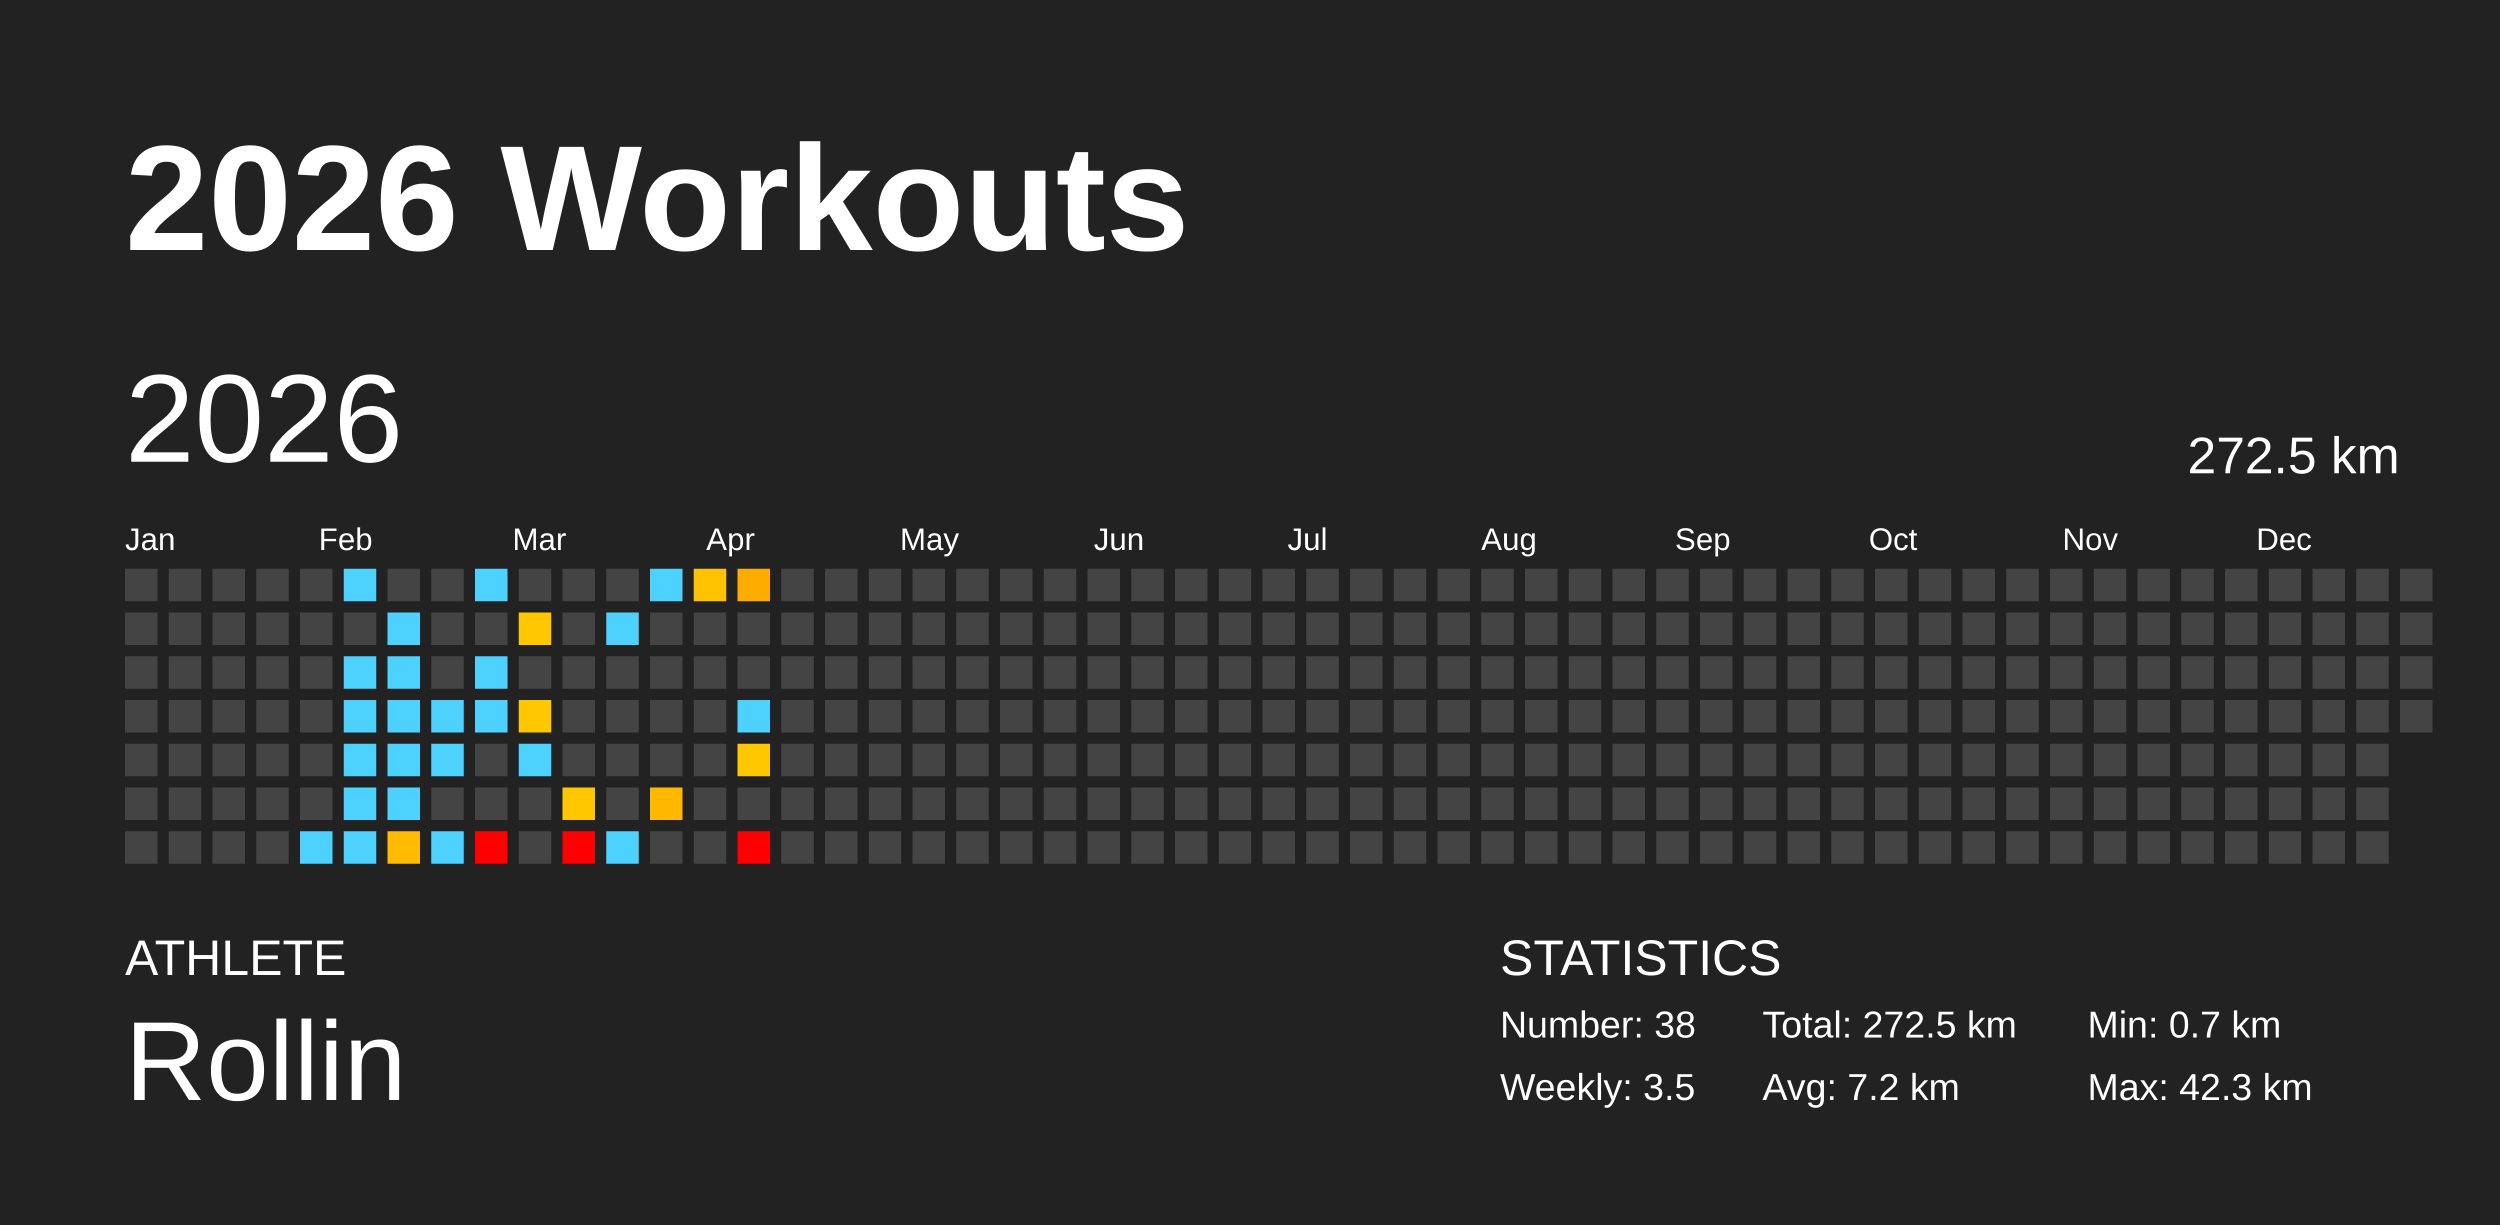
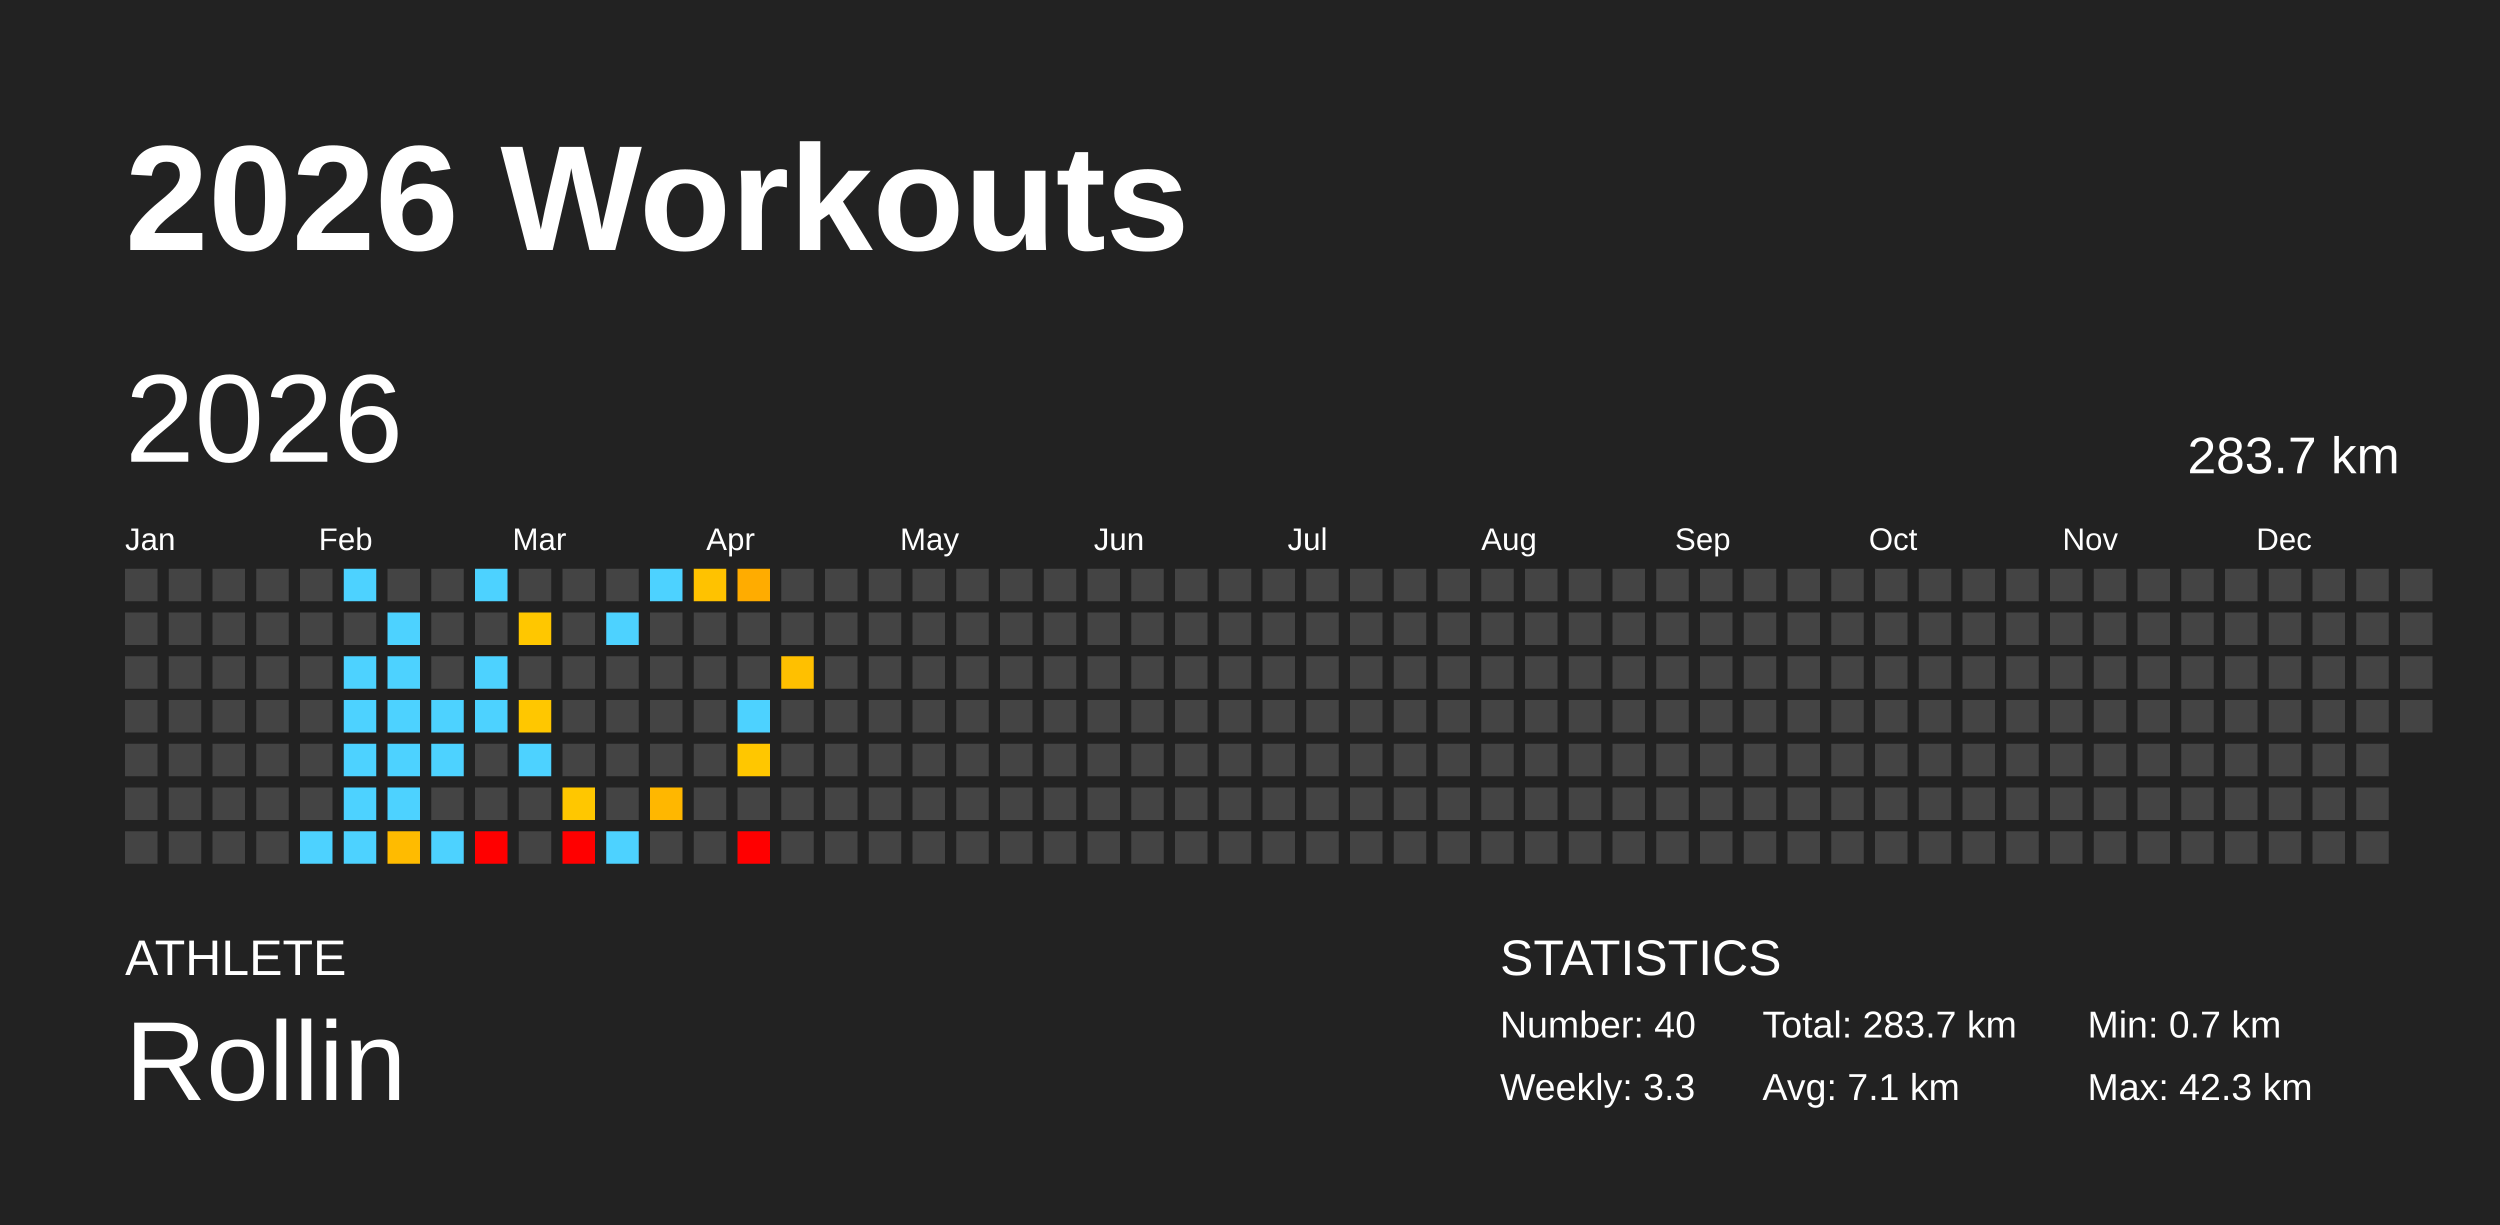
<svg xmlns="http://www.w3.org/2000/svg" baseProfile="full" height="98mm" version="1.1" viewBox="0,0,200,98" width="200mm">
  <defs />
  <rect fill="#222222" height="98" width="200" x="0" y="0" />
  <text fill="#FFFFFF" style="font-size:12px; font-family:Arial; font-weight:bold;" x="10" y="20">2026 Workouts</text>
  <text fill="#FFFFFF" style="font-size:4px; font-family:Arial" x="10" y="78">ATHLETE</text>
  <text fill="#FFFFFF" style="font-size:9px; font-family:Arial" x="10" y="88">Rollin</text>
  <text fill="#FFFFFF" style="font-size:4px; font-family:Arial" x="120" y="78">STATISTICS</text>
-   <text fill="#FFFFFF" style="font-size:3px; font-family:Arial" x="120" y="83">Number: 38</text>
-   <text fill="#FFFFFF" style="font-size:3px; font-family:Arial" x="120" y="88">Weekly: 3.5</text>
-   <text fill="#FFFFFF" style="font-size:3px; font-family:Arial" x="141" y="83">Total: 272.5 km</text>
-   <text fill="#FFFFFF" style="font-size:3px; font-family:Arial" x="141" y="88">Avg: 7.2 km</text>
+   <text fill="#FFFFFF" style="font-size:3px; font-family:Arial" x="120" y="83">Number: 40</text>
+   <text fill="#FFFFFF" style="font-size:3px; font-family:Arial" x="120" y="88">Weekly: 3.3</text>
+   <text fill="#FFFFFF" style="font-size:3px; font-family:Arial" x="141" y="83">Total: 283.7 km</text>
+   <text fill="#FFFFFF" style="font-size:3px; font-family:Arial" x="141" y="88">Avg: 7.1 km</text>
  <text fill="#FFFFFF" style="font-size:3px; font-family:Arial" x="167" y="83">Min: 0.7 km</text>
  <text fill="#FFFFFF" style="font-size:3px; font-family:Arial" x="167" y="88">Max: 42.3 km</text>
  <text dominant-baseline="hanging" fill="#FFFFFF" style="font-size:10.0px; font-family:Arial;" x="10" y="30">2026</text>
-   <text dominant-baseline="hanging" fill="#FFFFFF" style="font-size:4.125px; font-family:Arial;" x="175" y="35">272.5 km</text>
+   <text dominant-baseline="hanging" fill="#FFFFFF" style="font-size:4.125px; font-family:Arial;" x="175" y="35">283.7 km</text>
  <text fill="#FFFFFF" style="font-size:2.5px; font-family:Arial" x="10.0" y="44">Jan</text>
  <text fill="#FFFFFF" style="font-size:2.5px; font-family:Arial" x="25.5" y="44">Feb</text>
  <text fill="#FFFFFF" style="font-size:2.5px; font-family:Arial" x="41.0" y="44">Mar</text>
  <text fill="#FFFFFF" style="font-size:2.5px; font-family:Arial" x="56.5" y="44">Apr</text>
  <text fill="#FFFFFF" style="font-size:2.5px; font-family:Arial" x="72.0" y="44">May</text>
  <text fill="#FFFFFF" style="font-size:2.5px; font-family:Arial" x="87.5" y="44">Jun</text>
  <text fill="#FFFFFF" style="font-size:2.5px; font-family:Arial" x="103.0" y="44">Jul</text>
  <text fill="#FFFFFF" style="font-size:2.5px; font-family:Arial" x="118.5" y="44">Aug</text>
  <text fill="#FFFFFF" style="font-size:2.5px; font-family:Arial" x="134.0" y="44">Sep</text>
  <text fill="#FFFFFF" style="font-size:2.5px; font-family:Arial" x="149.5" y="44">Oct</text>
  <text fill="#FFFFFF" style="font-size:2.5px; font-family:Arial" x="165.0" y="44">Nov</text>
  <text fill="#FFFFFF" style="font-size:2.5px; font-family:Arial" x="180.5" y="44">Dec</text>
  <rect fill="#444444" height="2.6" width="2.6" x="10.0" y="45.5" />
  <rect fill="#444444" height="2.6" width="2.6" x="10.0" y="49.0" />
  <rect fill="#444444" height="2.6" width="2.6" x="10.0" y="52.5" />
  <rect fill="#444444" height="2.6" width="2.6" x="10.0" y="56.0" />
  <rect fill="#444444" height="2.6" width="2.6" x="10.0" y="59.5" />
  <rect fill="#444444" height="2.6" width="2.6" x="10.0" y="63.0" />
  <rect fill="#444444" height="2.6" width="2.6" x="10.0" y="66.5" />
  <rect fill="#444444" height="2.6" width="2.6" x="13.5" y="45.5" />
  <rect fill="#444444" height="2.6" width="2.6" x="13.5" y="49.0" />
  <rect fill="#444444" height="2.6" width="2.6" x="13.5" y="52.5" />
  <rect fill="#444444" height="2.6" width="2.6" x="13.5" y="56.0" />
  <rect fill="#444444" height="2.6" width="2.6" x="13.5" y="59.5" />
  <rect fill="#444444" height="2.6" width="2.6" x="13.5" y="63.0" />
  <rect fill="#444444" height="2.6" width="2.6" x="13.5" y="66.5" />
  <rect fill="#444444" height="2.6" width="2.6" x="17.0" y="45.5" />
  <rect fill="#444444" height="2.6" width="2.6" x="17.0" y="49.0" />
  <rect fill="#444444" height="2.6" width="2.6" x="17.0" y="52.5" />
  <rect fill="#444444" height="2.6" width="2.6" x="17.0" y="56.0" />
  <rect fill="#444444" height="2.6" width="2.6" x="17.0" y="59.5" />
  <rect fill="#444444" height="2.6" width="2.6" x="17.0" y="63.0" />
  <rect fill="#444444" height="2.6" width="2.6" x="17.0" y="66.5" />
  <rect fill="#444444" height="2.6" width="2.6" x="20.5" y="45.5" />
  <rect fill="#444444" height="2.6" width="2.6" x="20.5" y="49.0" />
  <rect fill="#444444" height="2.6" width="2.6" x="20.5" y="52.5" />
  <rect fill="#444444" height="2.6" width="2.6" x="20.5" y="56.0" />
  <rect fill="#444444" height="2.6" width="2.6" x="20.5" y="59.5" />
  <rect fill="#444444" height="2.6" width="2.6" x="20.5" y="63.0" />
  <rect fill="#444444" height="2.6" width="2.6" x="20.5" y="66.5" />
  <rect fill="#444444" height="2.6" width="2.6" x="24.0" y="45.5" />
  <rect fill="#444444" height="2.6" width="2.6" x="24.0" y="49.0" />
  <rect fill="#444444" height="2.6" width="2.6" x="24.0" y="52.5" />
  <rect fill="#444444" height="2.6" width="2.6" x="24.0" y="56.0" />
  <rect fill="#444444" height="2.6" width="2.6" x="24.0" y="59.5" />
  <rect fill="#444444" height="2.6" width="2.6" x="24.0" y="63.0" />
  <rect fill="#4dd2ff" height="2.6" width="2.6" x="24.0" y="66.5" />
  <rect fill="#4dd2ff" height="2.6" width="2.6" x="27.5" y="45.5" />
  <rect fill="#444444" height="2.6" width="2.6" x="27.5" y="49.0" />
  <rect fill="#4dd2ff" height="2.6" width="2.6" x="27.5" y="52.5" />
  <rect fill="#4dd2ff" height="2.6" width="2.6" x="27.5" y="56.0" />
  <rect fill="#4dd2ff" height="2.6" width="2.6" x="27.5" y="59.5" />
  <rect fill="#4dd2ff" height="2.6" width="2.6" x="27.5" y="63.0" />
  <rect fill="#4dd2ff" height="2.6" width="2.6" x="27.5" y="66.5" />
  <rect fill="#444444" height="2.6" width="2.6" x="31.0" y="45.5" />
  <rect fill="#4dd2ff" height="2.6" width="2.6" x="31.0" y="49.0" />
  <rect fill="#4dd2ff" height="2.6" width="2.6" x="31.0" y="52.5" />
  <rect fill="#4dd2ff" height="2.6" width="2.6" x="31.0" y="56.0" />
  <rect fill="#4dd2ff" height="2.6" width="2.6" x="31.0" y="59.5" />
  <rect fill="#4dd2ff" height="2.6" width="2.6" x="31.0" y="63.0" />
  <rect fill="#ffbb00" height="2.6" width="2.6" x="31.0" y="66.5" />
  <rect fill="#444444" height="2.6" width="2.6" x="34.5" y="45.5" />
  <rect fill="#444444" height="2.6" width="2.6" x="34.5" y="49.0" />
  <rect fill="#444444" height="2.6" width="2.6" x="34.5" y="52.5" />
  <rect fill="#4dd2ff" height="2.6" width="2.6" x="34.5" y="56.0" />
  <rect fill="#4dd2ff" height="2.6" width="2.6" x="34.5" y="59.5" />
  <rect fill="#444444" height="2.6" width="2.6" x="34.5" y="63.0" />
  <rect fill="#4dd2ff" height="2.6" width="2.6" x="34.5" y="66.5" />
  <rect fill="#4dd2ff" height="2.6" width="2.6" x="38.0" y="45.5" />
  <rect fill="#444444" height="2.6" width="2.6" x="38.0" y="49.0" />
  <rect fill="#4dd2ff" height="2.6" width="2.6" x="38.0" y="52.5" />
  <rect fill="#4dd2ff" height="2.6" width="2.6" x="38.0" y="56.0" />
  <rect fill="#444444" height="2.6" width="2.6" x="38.0" y="59.5" />
  <rect fill="#444444" height="2.6" width="2.6" x="38.0" y="63.0" />
  <rect fill="red" height="2.6" width="2.6" x="38.0" y="66.5" />
  <rect fill="#444444" height="2.6" width="2.6" x="41.5" y="45.5" />
  <rect fill="#ffc700" height="2.6" width="2.6" x="41.5" y="49.0" />
  <rect fill="#444444" height="2.6" width="2.6" x="41.5" y="52.5" />
  <rect fill="#ffc700" height="2.6" width="2.6" x="41.5" y="56.0" />
  <rect fill="#4dd2ff" height="2.6" width="2.6" x="41.5" y="59.5" />
  <rect fill="#444444" height="2.6" width="2.6" x="41.5" y="63.0" />
  <rect fill="#444444" height="2.6" width="2.6" x="41.5" y="66.5" />
  <rect fill="#444444" height="2.6" width="2.6" x="45.0" y="45.5" />
  <rect fill="#444444" height="2.6" width="2.6" x="45.0" y="49.0" />
  <rect fill="#444444" height="2.6" width="2.6" x="45.0" y="52.5" />
  <rect fill="#444444" height="2.6" width="2.6" x="45.0" y="56.0" />
  <rect fill="#444444" height="2.6" width="2.6" x="45.0" y="59.5" />
  <rect fill="#ffc700" height="2.6" width="2.6" x="45.0" y="63.0" />
  <rect fill="red" height="2.6" width="2.6" x="45.0" y="66.5" />
  <rect fill="#444444" height="2.6" width="2.6" x="48.5" y="45.5" />
  <rect fill="#4dd2ff" height="2.6" width="2.6" x="48.5" y="49.0" />
  <rect fill="#444444" height="2.6" width="2.6" x="48.5" y="52.5" />
  <rect fill="#444444" height="2.6" width="2.6" x="48.5" y="56.0" />
  <rect fill="#444444" height="2.6" width="2.6" x="48.5" y="59.5" />
  <rect fill="#444444" height="2.6" width="2.6" x="48.5" y="63.0" />
  <rect fill="#4dd2ff" height="2.6" width="2.6" x="48.5" y="66.5" />
  <rect fill="#4dd2ff" height="2.6" width="2.6" x="52.0" y="45.5" />
  <rect fill="#444444" height="2.6" width="2.6" x="52.0" y="49.0" />
  <rect fill="#444444" height="2.6" width="2.6" x="52.0" y="52.5" />
  <rect fill="#444444" height="2.6" width="2.6" x="52.0" y="56.0" />
  <rect fill="#444444" height="2.6" width="2.6" x="52.0" y="59.5" />
  <rect fill="#ffb700" height="2.6" width="2.6" x="52.0" y="63.0" />
  <rect fill="#444444" height="2.6" width="2.6" x="52.0" y="66.5" />
  <rect fill="#ffc200" height="2.6" width="2.6" x="55.5" y="45.5" />
  <rect fill="#444444" height="2.6" width="2.6" x="55.5" y="49.0" />
  <rect fill="#444444" height="2.6" width="2.6" x="55.5" y="52.5" />
  <rect fill="#444444" height="2.6" width="2.6" x="55.5" y="56.0" />
  <rect fill="#444444" height="2.6" width="2.6" x="55.5" y="59.5" />
  <rect fill="#444444" height="2.6" width="2.6" x="55.5" y="63.0" />
  <rect fill="#444444" height="2.6" width="2.6" x="55.5" y="66.5" />
  <rect fill="#ffac00" height="2.6" width="2.6" x="59.0" y="45.5" />
  <rect fill="#444444" height="2.6" width="2.6" x="59.0" y="49.0" />
  <rect fill="#444444" height="2.6" width="2.6" x="59.0" y="52.5" />
  <rect fill="#4dd2ff" height="2.6" width="2.6" x="59.0" y="56.0" />
  <rect fill="#ffc700" height="2.6" width="2.6" x="59.0" y="59.5" />
  <rect fill="#444444" height="2.6" width="2.6" x="59.0" y="63.0" />
  <rect fill="red" height="2.6" width="2.6" x="59.0" y="66.5" />
  <rect fill="#444444" height="2.6" width="2.6" x="62.5" y="45.5" />
  <rect fill="#444444" height="2.6" width="2.6" x="62.5" y="49.0" />
-   <rect fill="#444444" height="2.6" width="2.6" x="62.5" y="52.5" />
+   <rect fill="#ffc000" height="2.6" width="2.6" x="62.5" y="52.5" />
  <rect fill="#444444" height="2.6" width="2.6" x="62.5" y="56.0" />
  <rect fill="#444444" height="2.6" width="2.6" x="62.5" y="59.5" />
  <rect fill="#444444" height="2.6" width="2.6" x="62.5" y="63.0" />
  <rect fill="#444444" height="2.6" width="2.6" x="62.5" y="66.5" />
  <rect fill="#444444" height="2.6" width="2.6" x="66.0" y="45.5" />
  <rect fill="#444444" height="2.6" width="2.6" x="66.0" y="49.0" />
  <rect fill="#444444" height="2.6" width="2.6" x="66.0" y="52.5" />
  <rect fill="#444444" height="2.6" width="2.6" x="66.0" y="56.0" />
  <rect fill="#444444" height="2.6" width="2.6" x="66.0" y="59.5" />
  <rect fill="#444444" height="2.6" width="2.6" x="66.0" y="63.0" />
  <rect fill="#444444" height="2.6" width="2.6" x="66.0" y="66.5" />
  <rect fill="#444444" height="2.6" width="2.6" x="69.5" y="45.5" />
  <rect fill="#444444" height="2.6" width="2.6" x="69.5" y="49.0" />
  <rect fill="#444444" height="2.6" width="2.6" x="69.5" y="52.5" />
  <rect fill="#444444" height="2.6" width="2.6" x="69.5" y="56.0" />
  <rect fill="#444444" height="2.6" width="2.6" x="69.5" y="59.5" />
  <rect fill="#444444" height="2.6" width="2.6" x="69.5" y="63.0" />
  <rect fill="#444444" height="2.6" width="2.6" x="69.5" y="66.5" />
  <rect fill="#444444" height="2.6" width="2.6" x="73.0" y="45.5" />
  <rect fill="#444444" height="2.6" width="2.6" x="73.0" y="49.0" />
  <rect fill="#444444" height="2.6" width="2.6" x="73.0" y="52.5" />
  <rect fill="#444444" height="2.6" width="2.6" x="73.0" y="56.0" />
  <rect fill="#444444" height="2.6" width="2.6" x="73.0" y="59.5" />
  <rect fill="#444444" height="2.6" width="2.6" x="73.0" y="63.0" />
  <rect fill="#444444" height="2.6" width="2.6" x="73.0" y="66.5" />
  <rect fill="#444444" height="2.6" width="2.6" x="76.5" y="45.5" />
  <rect fill="#444444" height="2.6" width="2.6" x="76.5" y="49.0" />
  <rect fill="#444444" height="2.6" width="2.6" x="76.5" y="52.5" />
  <rect fill="#444444" height="2.6" width="2.6" x="76.5" y="56.0" />
  <rect fill="#444444" height="2.6" width="2.6" x="76.5" y="59.5" />
  <rect fill="#444444" height="2.6" width="2.6" x="76.5" y="63.0" />
  <rect fill="#444444" height="2.6" width="2.6" x="76.5" y="66.5" />
  <rect fill="#444444" height="2.6" width="2.6" x="80.0" y="45.5" />
  <rect fill="#444444" height="2.6" width="2.6" x="80.0" y="49.0" />
  <rect fill="#444444" height="2.6" width="2.6" x="80.0" y="52.5" />
  <rect fill="#444444" height="2.6" width="2.6" x="80.0" y="56.0" />
  <rect fill="#444444" height="2.6" width="2.6" x="80.0" y="59.5" />
  <rect fill="#444444" height="2.6" width="2.6" x="80.0" y="63.0" />
  <rect fill="#444444" height="2.6" width="2.6" x="80.0" y="66.5" />
  <rect fill="#444444" height="2.6" width="2.6" x="83.5" y="45.5" />
  <rect fill="#444444" height="2.6" width="2.6" x="83.5" y="49.0" />
  <rect fill="#444444" height="2.6" width="2.6" x="83.5" y="52.5" />
  <rect fill="#444444" height="2.6" width="2.6" x="83.5" y="56.0" />
  <rect fill="#444444" height="2.6" width="2.6" x="83.5" y="59.5" />
  <rect fill="#444444" height="2.6" width="2.6" x="83.5" y="63.0" />
  <rect fill="#444444" height="2.6" width="2.6" x="83.5" y="66.5" />
  <rect fill="#444444" height="2.6" width="2.6" x="87.0" y="45.5" />
  <rect fill="#444444" height="2.6" width="2.6" x="87.0" y="49.0" />
  <rect fill="#444444" height="2.6" width="2.6" x="87.0" y="52.5" />
  <rect fill="#444444" height="2.6" width="2.6" x="87.0" y="56.0" />
  <rect fill="#444444" height="2.6" width="2.6" x="87.0" y="59.5" />
  <rect fill="#444444" height="2.6" width="2.6" x="87.0" y="63.0" />
  <rect fill="#444444" height="2.6" width="2.6" x="87.0" y="66.5" />
  <rect fill="#444444" height="2.6" width="2.6" x="90.5" y="45.5" />
  <rect fill="#444444" height="2.6" width="2.6" x="90.5" y="49.0" />
  <rect fill="#444444" height="2.6" width="2.6" x="90.5" y="52.5" />
  <rect fill="#444444" height="2.6" width="2.6" x="90.5" y="56.0" />
  <rect fill="#444444" height="2.6" width="2.6" x="90.5" y="59.5" />
  <rect fill="#444444" height="2.6" width="2.6" x="90.5" y="63.0" />
  <rect fill="#444444" height="2.6" width="2.6" x="90.5" y="66.5" />
  <rect fill="#444444" height="2.6" width="2.6" x="94.0" y="45.5" />
  <rect fill="#444444" height="2.6" width="2.6" x="94.0" y="49.0" />
  <rect fill="#444444" height="2.6" width="2.6" x="94.0" y="52.5" />
  <rect fill="#444444" height="2.6" width="2.6" x="94.0" y="56.0" />
  <rect fill="#444444" height="2.6" width="2.6" x="94.0" y="59.5" />
  <rect fill="#444444" height="2.6" width="2.6" x="94.0" y="63.0" />
  <rect fill="#444444" height="2.6" width="2.6" x="94.0" y="66.5" />
  <rect fill="#444444" height="2.6" width="2.6" x="97.5" y="45.5" />
  <rect fill="#444444" height="2.6" width="2.6" x="97.5" y="49.0" />
  <rect fill="#444444" height="2.6" width="2.6" x="97.5" y="52.5" />
  <rect fill="#444444" height="2.6" width="2.6" x="97.5" y="56.0" />
  <rect fill="#444444" height="2.6" width="2.6" x="97.5" y="59.5" />
  <rect fill="#444444" height="2.6" width="2.6" x="97.5" y="63.0" />
  <rect fill="#444444" height="2.6" width="2.6" x="97.5" y="66.5" />
  <rect fill="#444444" height="2.6" width="2.6" x="101.0" y="45.5" />
  <rect fill="#444444" height="2.6" width="2.6" x="101.0" y="49.0" />
  <rect fill="#444444" height="2.6" width="2.6" x="101.0" y="52.5" />
  <rect fill="#444444" height="2.6" width="2.6" x="101.0" y="56.0" />
  <rect fill="#444444" height="2.6" width="2.6" x="101.0" y="59.5" />
  <rect fill="#444444" height="2.6" width="2.6" x="101.0" y="63.0" />
  <rect fill="#444444" height="2.6" width="2.6" x="101.0" y="66.5" />
  <rect fill="#444444" height="2.6" width="2.6" x="104.5" y="45.5" />
  <rect fill="#444444" height="2.6" width="2.6" x="104.5" y="49.0" />
  <rect fill="#444444" height="2.6" width="2.6" x="104.5" y="52.5" />
  <rect fill="#444444" height="2.6" width="2.6" x="104.5" y="56.0" />
  <rect fill="#444444" height="2.6" width="2.6" x="104.5" y="59.5" />
  <rect fill="#444444" height="2.6" width="2.6" x="104.5" y="63.0" />
  <rect fill="#444444" height="2.6" width="2.6" x="104.5" y="66.5" />
  <rect fill="#444444" height="2.6" width="2.6" x="108.0" y="45.5" />
  <rect fill="#444444" height="2.6" width="2.6" x="108.0" y="49.0" />
  <rect fill="#444444" height="2.6" width="2.6" x="108.0" y="52.5" />
  <rect fill="#444444" height="2.6" width="2.6" x="108.0" y="56.0" />
  <rect fill="#444444" height="2.6" width="2.6" x="108.0" y="59.5" />
  <rect fill="#444444" height="2.6" width="2.6" x="108.0" y="63.0" />
  <rect fill="#444444" height="2.6" width="2.6" x="108.0" y="66.5" />
  <rect fill="#444444" height="2.6" width="2.6" x="111.5" y="45.5" />
  <rect fill="#444444" height="2.6" width="2.6" x="111.5" y="49.0" />
  <rect fill="#444444" height="2.6" width="2.6" x="111.5" y="52.5" />
  <rect fill="#444444" height="2.6" width="2.6" x="111.5" y="56.0" />
  <rect fill="#444444" height="2.6" width="2.6" x="111.5" y="59.5" />
  <rect fill="#444444" height="2.6" width="2.6" x="111.5" y="63.0" />
  <rect fill="#444444" height="2.6" width="2.6" x="111.5" y="66.5" />
  <rect fill="#444444" height="2.6" width="2.6" x="115.0" y="45.5" />
  <rect fill="#444444" height="2.6" width="2.6" x="115.0" y="49.0" />
  <rect fill="#444444" height="2.6" width="2.6" x="115.0" y="52.5" />
  <rect fill="#444444" height="2.6" width="2.6" x="115.0" y="56.0" />
  <rect fill="#444444" height="2.6" width="2.6" x="115.0" y="59.5" />
  <rect fill="#444444" height="2.6" width="2.6" x="115.0" y="63.0" />
  <rect fill="#444444" height="2.6" width="2.6" x="115.0" y="66.5" />
  <rect fill="#444444" height="2.6" width="2.6" x="118.5" y="45.5" />
  <rect fill="#444444" height="2.6" width="2.6" x="118.5" y="49.0" />
  <rect fill="#444444" height="2.6" width="2.6" x="118.5" y="52.5" />
  <rect fill="#444444" height="2.6" width="2.6" x="118.5" y="56.0" />
  <rect fill="#444444" height="2.6" width="2.6" x="118.5" y="59.5" />
  <rect fill="#444444" height="2.6" width="2.6" x="118.5" y="63.0" />
  <rect fill="#444444" height="2.6" width="2.6" x="118.5" y="66.5" />
  <rect fill="#444444" height="2.6" width="2.6" x="122.0" y="45.5" />
  <rect fill="#444444" height="2.6" width="2.6" x="122.0" y="49.0" />
  <rect fill="#444444" height="2.6" width="2.6" x="122.0" y="52.5" />
  <rect fill="#444444" height="2.6" width="2.6" x="122.0" y="56.0" />
  <rect fill="#444444" height="2.6" width="2.6" x="122.0" y="59.5" />
  <rect fill="#444444" height="2.6" width="2.6" x="122.0" y="63.0" />
  <rect fill="#444444" height="2.6" width="2.6" x="122.0" y="66.5" />
  <rect fill="#444444" height="2.6" width="2.6" x="125.5" y="45.5" />
  <rect fill="#444444" height="2.6" width="2.6" x="125.5" y="49.0" />
  <rect fill="#444444" height="2.6" width="2.6" x="125.5" y="52.5" />
  <rect fill="#444444" height="2.6" width="2.6" x="125.5" y="56.0" />
  <rect fill="#444444" height="2.6" width="2.6" x="125.5" y="59.5" />
  <rect fill="#444444" height="2.6" width="2.6" x="125.5" y="63.0" />
  <rect fill="#444444" height="2.6" width="2.6" x="125.5" y="66.5" />
  <rect fill="#444444" height="2.6" width="2.6" x="129.0" y="45.5" />
  <rect fill="#444444" height="2.6" width="2.6" x="129.0" y="49.0" />
  <rect fill="#444444" height="2.6" width="2.6" x="129.0" y="52.5" />
  <rect fill="#444444" height="2.6" width="2.6" x="129.0" y="56.0" />
  <rect fill="#444444" height="2.6" width="2.6" x="129.0" y="59.5" />
  <rect fill="#444444" height="2.6" width="2.6" x="129.0" y="63.0" />
  <rect fill="#444444" height="2.6" width="2.6" x="129.0" y="66.5" />
  <rect fill="#444444" height="2.6" width="2.6" x="132.5" y="45.5" />
  <rect fill="#444444" height="2.6" width="2.6" x="132.5" y="49.0" />
  <rect fill="#444444" height="2.6" width="2.6" x="132.5" y="52.5" />
  <rect fill="#444444" height="2.6" width="2.6" x="132.5" y="56.0" />
  <rect fill="#444444" height="2.6" width="2.6" x="132.5" y="59.5" />
  <rect fill="#444444" height="2.6" width="2.6" x="132.5" y="63.0" />
  <rect fill="#444444" height="2.6" width="2.6" x="132.5" y="66.5" />
  <rect fill="#444444" height="2.6" width="2.6" x="136.0" y="45.5" />
  <rect fill="#444444" height="2.6" width="2.6" x="136.0" y="49.0" />
  <rect fill="#444444" height="2.6" width="2.6" x="136.0" y="52.5" />
  <rect fill="#444444" height="2.6" width="2.6" x="136.0" y="56.0" />
  <rect fill="#444444" height="2.6" width="2.6" x="136.0" y="59.5" />
  <rect fill="#444444" height="2.6" width="2.6" x="136.0" y="63.0" />
  <rect fill="#444444" height="2.6" width="2.6" x="136.0" y="66.5" />
  <rect fill="#444444" height="2.6" width="2.6" x="139.5" y="45.5" />
  <rect fill="#444444" height="2.6" width="2.6" x="139.5" y="49.0" />
  <rect fill="#444444" height="2.6" width="2.6" x="139.5" y="52.5" />
  <rect fill="#444444" height="2.6" width="2.6" x="139.5" y="56.0" />
  <rect fill="#444444" height="2.6" width="2.6" x="139.5" y="59.5" />
  <rect fill="#444444" height="2.6" width="2.6" x="139.5" y="63.0" />
  <rect fill="#444444" height="2.6" width="2.6" x="139.5" y="66.5" />
  <rect fill="#444444" height="2.6" width="2.6" x="143.0" y="45.5" />
  <rect fill="#444444" height="2.6" width="2.6" x="143.0" y="49.0" />
  <rect fill="#444444" height="2.6" width="2.6" x="143.0" y="52.5" />
  <rect fill="#444444" height="2.6" width="2.6" x="143.0" y="56.0" />
  <rect fill="#444444" height="2.6" width="2.6" x="143.0" y="59.5" />
  <rect fill="#444444" height="2.6" width="2.6" x="143.0" y="63.0" />
  <rect fill="#444444" height="2.6" width="2.6" x="143.0" y="66.5" />
  <rect fill="#444444" height="2.6" width="2.6" x="146.5" y="45.5" />
  <rect fill="#444444" height="2.6" width="2.6" x="146.5" y="49.0" />
  <rect fill="#444444" height="2.6" width="2.6" x="146.5" y="52.5" />
  <rect fill="#444444" height="2.6" width="2.6" x="146.5" y="56.0" />
  <rect fill="#444444" height="2.6" width="2.6" x="146.5" y="59.5" />
  <rect fill="#444444" height="2.6" width="2.6" x="146.5" y="63.0" />
  <rect fill="#444444" height="2.6" width="2.6" x="146.5" y="66.5" />
  <rect fill="#444444" height="2.6" width="2.6" x="150.0" y="45.5" />
  <rect fill="#444444" height="2.6" width="2.6" x="150.0" y="49.0" />
  <rect fill="#444444" height="2.6" width="2.6" x="150.0" y="52.5" />
  <rect fill="#444444" height="2.6" width="2.6" x="150.0" y="56.0" />
  <rect fill="#444444" height="2.6" width="2.6" x="150.0" y="59.5" />
  <rect fill="#444444" height="2.6" width="2.6" x="150.0" y="63.0" />
  <rect fill="#444444" height="2.6" width="2.6" x="150.0" y="66.5" />
  <rect fill="#444444" height="2.6" width="2.6" x="153.5" y="45.5" />
  <rect fill="#444444" height="2.6" width="2.6" x="153.5" y="49.0" />
  <rect fill="#444444" height="2.6" width="2.6" x="153.5" y="52.5" />
  <rect fill="#444444" height="2.6" width="2.6" x="153.5" y="56.0" />
  <rect fill="#444444" height="2.6" width="2.6" x="153.5" y="59.5" />
  <rect fill="#444444" height="2.6" width="2.6" x="153.5" y="63.0" />
  <rect fill="#444444" height="2.6" width="2.6" x="153.5" y="66.5" />
  <rect fill="#444444" height="2.6" width="2.6" x="157.0" y="45.5" />
  <rect fill="#444444" height="2.6" width="2.6" x="157.0" y="49.0" />
  <rect fill="#444444" height="2.6" width="2.6" x="157.0" y="52.5" />
  <rect fill="#444444" height="2.6" width="2.6" x="157.0" y="56.0" />
  <rect fill="#444444" height="2.6" width="2.6" x="157.0" y="59.5" />
  <rect fill="#444444" height="2.6" width="2.6" x="157.0" y="63.0" />
  <rect fill="#444444" height="2.6" width="2.6" x="157.0" y="66.5" />
  <rect fill="#444444" height="2.6" width="2.6" x="160.5" y="45.5" />
  <rect fill="#444444" height="2.6" width="2.6" x="160.5" y="49.0" />
  <rect fill="#444444" height="2.6" width="2.6" x="160.5" y="52.5" />
  <rect fill="#444444" height="2.6" width="2.6" x="160.5" y="56.0" />
  <rect fill="#444444" height="2.6" width="2.6" x="160.5" y="59.5" />
  <rect fill="#444444" height="2.6" width="2.6" x="160.5" y="63.0" />
  <rect fill="#444444" height="2.6" width="2.6" x="160.5" y="66.5" />
  <rect fill="#444444" height="2.6" width="2.6" x="164.0" y="45.5" />
  <rect fill="#444444" height="2.6" width="2.6" x="164.0" y="49.0" />
  <rect fill="#444444" height="2.6" width="2.6" x="164.0" y="52.5" />
  <rect fill="#444444" height="2.6" width="2.6" x="164.0" y="56.0" />
  <rect fill="#444444" height="2.6" width="2.6" x="164.0" y="59.5" />
  <rect fill="#444444" height="2.6" width="2.6" x="164.0" y="63.0" />
  <rect fill="#444444" height="2.6" width="2.6" x="164.0" y="66.5" />
  <rect fill="#444444" height="2.6" width="2.6" x="167.5" y="45.5" />
  <rect fill="#444444" height="2.6" width="2.6" x="167.5" y="49.0" />
  <rect fill="#444444" height="2.6" width="2.6" x="167.5" y="52.5" />
  <rect fill="#444444" height="2.6" width="2.6" x="167.5" y="56.0" />
  <rect fill="#444444" height="2.6" width="2.6" x="167.5" y="59.5" />
  <rect fill="#444444" height="2.6" width="2.6" x="167.5" y="63.0" />
  <rect fill="#444444" height="2.6" width="2.6" x="167.5" y="66.5" />
  <rect fill="#444444" height="2.6" width="2.6" x="171.0" y="45.5" />
  <rect fill="#444444" height="2.6" width="2.6" x="171.0" y="49.0" />
  <rect fill="#444444" height="2.6" width="2.6" x="171.0" y="52.5" />
  <rect fill="#444444" height="2.6" width="2.6" x="171.0" y="56.0" />
  <rect fill="#444444" height="2.6" width="2.6" x="171.0" y="59.5" />
  <rect fill="#444444" height="2.6" width="2.6" x="171.0" y="63.0" />
  <rect fill="#444444" height="2.6" width="2.6" x="171.0" y="66.5" />
  <rect fill="#444444" height="2.6" width="2.6" x="174.5" y="45.5" />
  <rect fill="#444444" height="2.6" width="2.6" x="174.5" y="49.0" />
  <rect fill="#444444" height="2.6" width="2.6" x="174.5" y="52.5" />
  <rect fill="#444444" height="2.6" width="2.6" x="174.5" y="56.0" />
  <rect fill="#444444" height="2.6" width="2.6" x="174.5" y="59.5" />
  <rect fill="#444444" height="2.6" width="2.6" x="174.5" y="63.0" />
  <rect fill="#444444" height="2.6" width="2.6" x="174.5" y="66.5" />
  <rect fill="#444444" height="2.6" width="2.6" x="178.0" y="45.5" />
  <rect fill="#444444" height="2.6" width="2.6" x="178.0" y="49.0" />
  <rect fill="#444444" height="2.6" width="2.6" x="178.0" y="52.5" />
  <rect fill="#444444" height="2.6" width="2.6" x="178.0" y="56.0" />
  <rect fill="#444444" height="2.6" width="2.6" x="178.0" y="59.5" />
  <rect fill="#444444" height="2.6" width="2.6" x="178.0" y="63.0" />
  <rect fill="#444444" height="2.6" width="2.6" x="178.0" y="66.5" />
  <rect fill="#444444" height="2.6" width="2.6" x="181.5" y="45.5" />
  <rect fill="#444444" height="2.6" width="2.6" x="181.5" y="49.0" />
  <rect fill="#444444" height="2.6" width="2.6" x="181.5" y="52.5" />
  <rect fill="#444444" height="2.6" width="2.6" x="181.5" y="56.0" />
  <rect fill="#444444" height="2.6" width="2.6" x="181.5" y="59.5" />
  <rect fill="#444444" height="2.6" width="2.6" x="181.5" y="63.0" />
  <rect fill="#444444" height="2.6" width="2.6" x="181.5" y="66.5" />
  <rect fill="#444444" height="2.6" width="2.6" x="185.0" y="45.5" />
  <rect fill="#444444" height="2.6" width="2.6" x="185.0" y="49.0" />
  <rect fill="#444444" height="2.6" width="2.6" x="185.0" y="52.5" />
  <rect fill="#444444" height="2.6" width="2.6" x="185.0" y="56.0" />
  <rect fill="#444444" height="2.6" width="2.6" x="185.0" y="59.5" />
  <rect fill="#444444" height="2.6" width="2.6" x="185.0" y="63.0" />
  <rect fill="#444444" height="2.6" width="2.6" x="185.0" y="66.5" />
  <rect fill="#444444" height="2.6" width="2.6" x="188.5" y="45.5" />
  <rect fill="#444444" height="2.6" width="2.6" x="188.5" y="49.0" />
  <rect fill="#444444" height="2.6" width="2.6" x="188.5" y="52.5" />
  <rect fill="#444444" height="2.6" width="2.6" x="188.5" y="56.0" />
  <rect fill="#444444" height="2.6" width="2.6" x="188.5" y="59.5" />
  <rect fill="#444444" height="2.6" width="2.6" x="188.5" y="63.0" />
  <rect fill="#444444" height="2.6" width="2.6" x="188.5" y="66.5" />
  <rect fill="#444444" height="2.6" width="2.6" x="192.0" y="45.5" />
  <rect fill="#444444" height="2.6" width="2.6" x="192.0" y="49.0" />
  <rect fill="#444444" height="2.6" width="2.6" x="192.0" y="52.5" />
  <rect fill="#444444" height="2.6" width="2.6" x="192.0" y="56.0" />
</svg>
